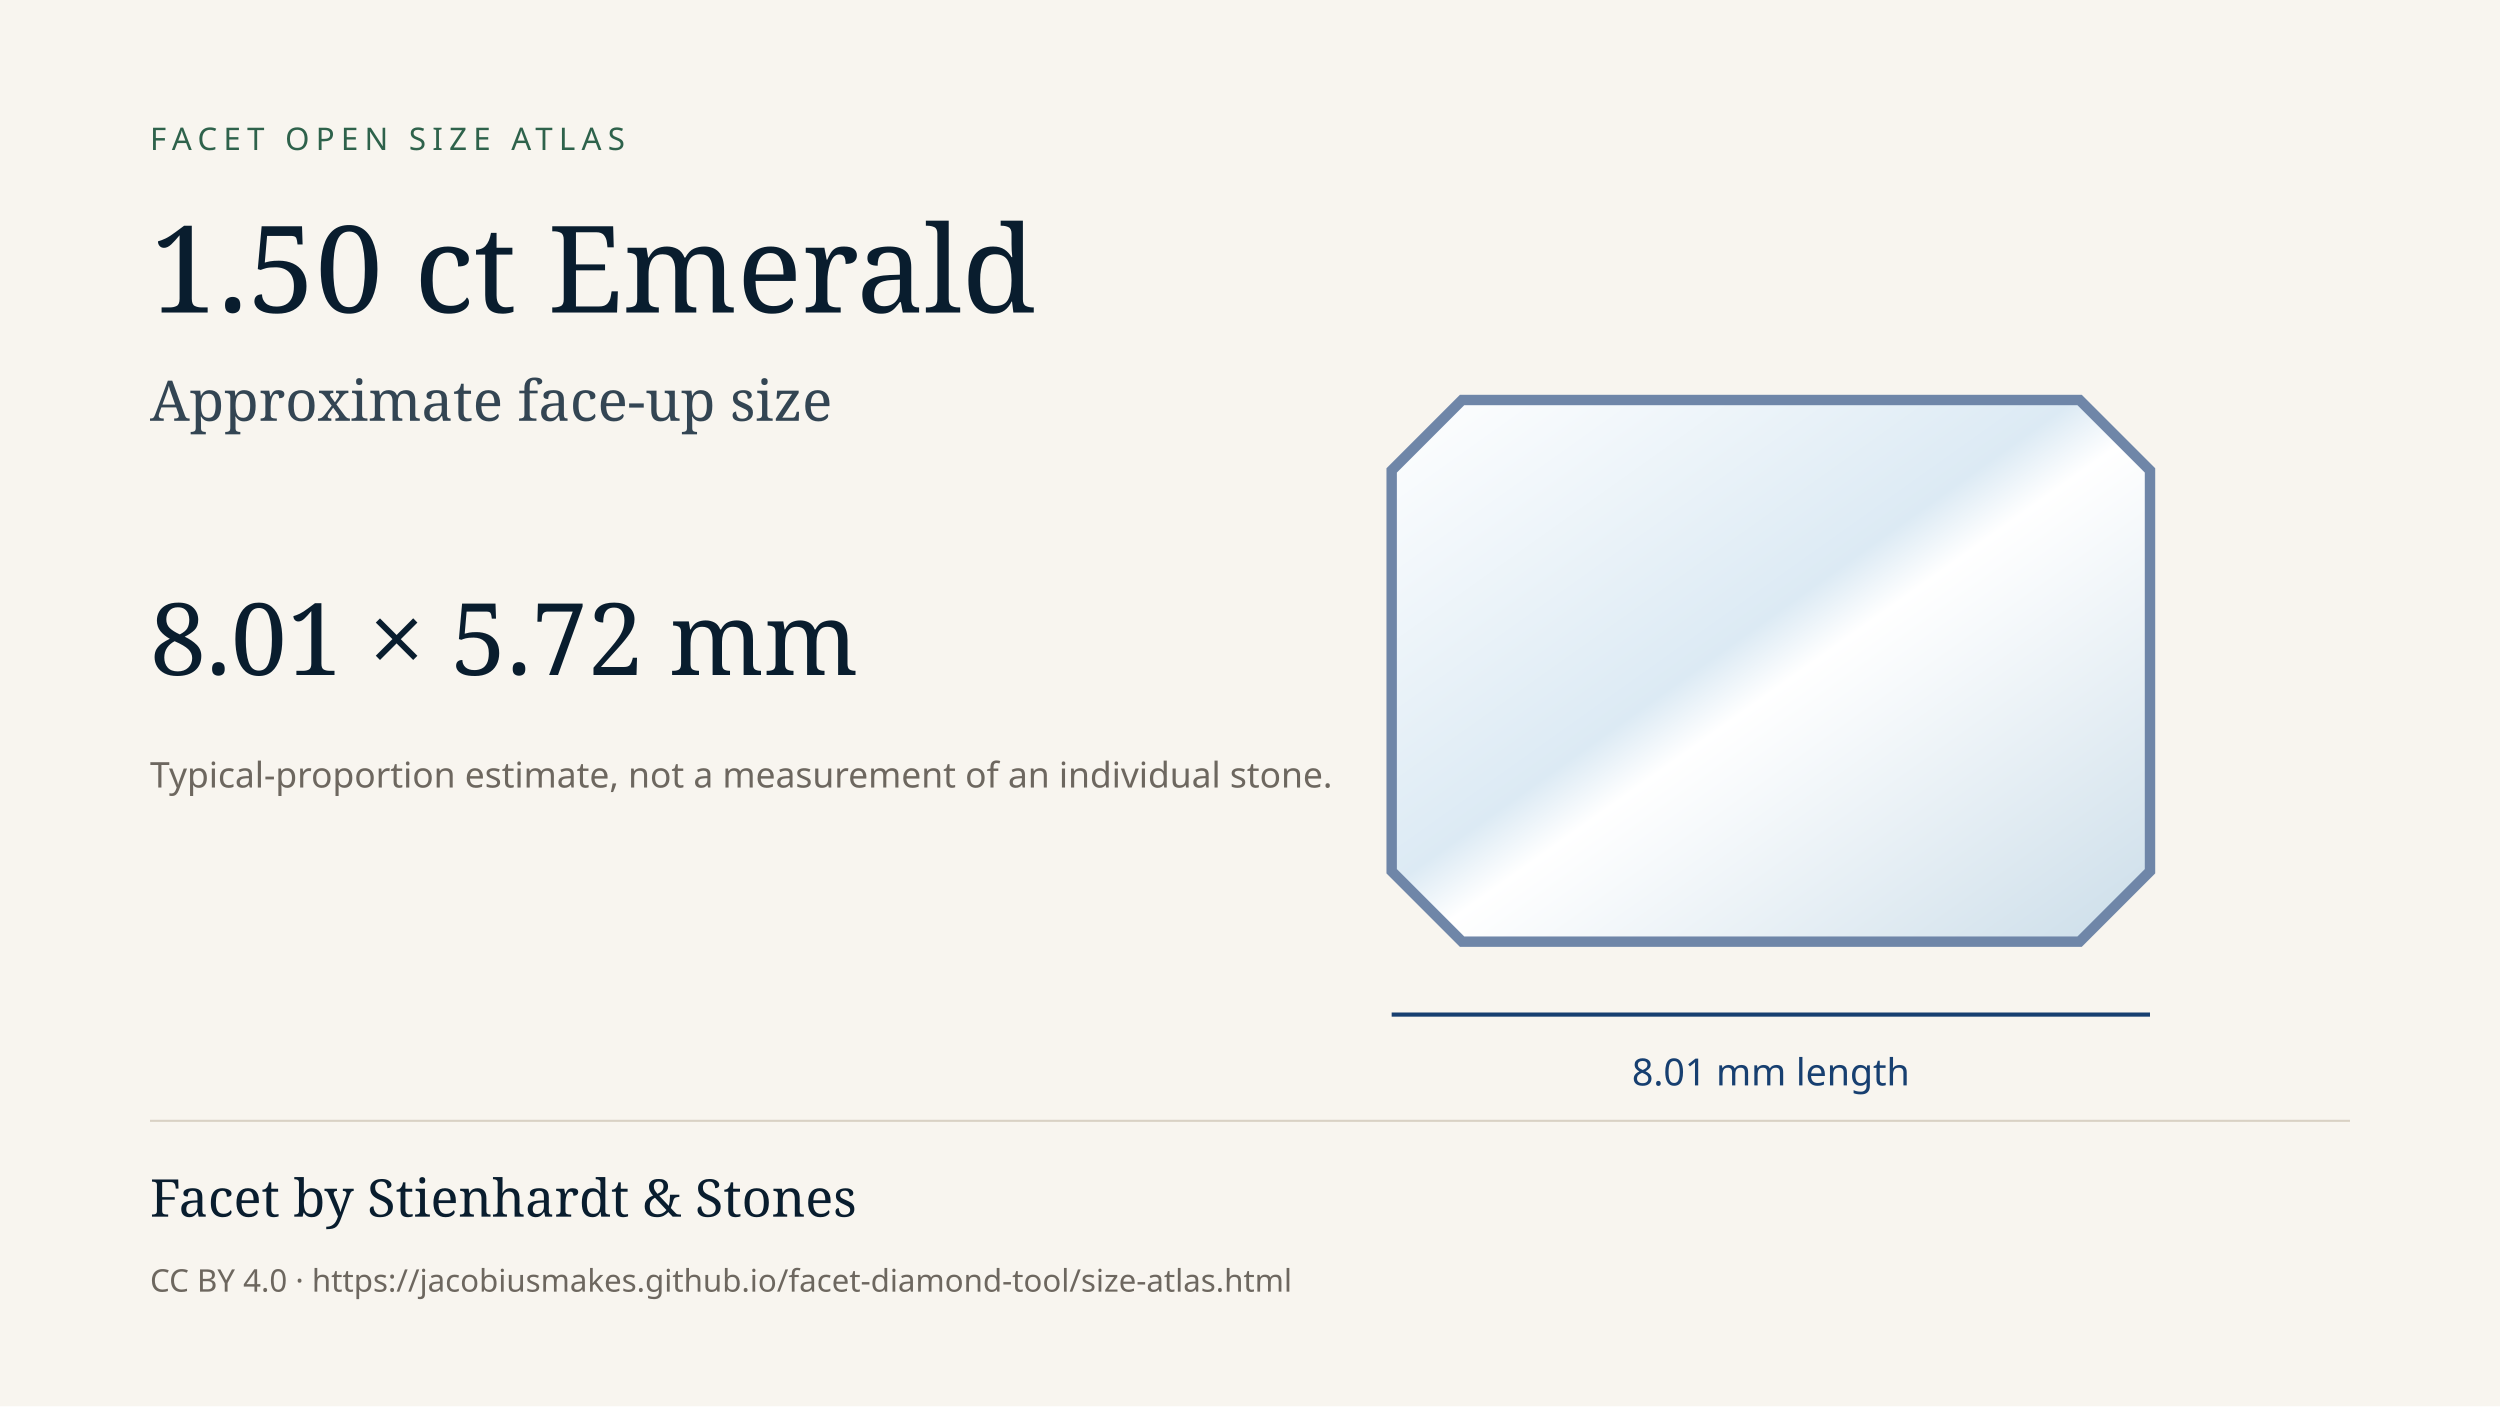
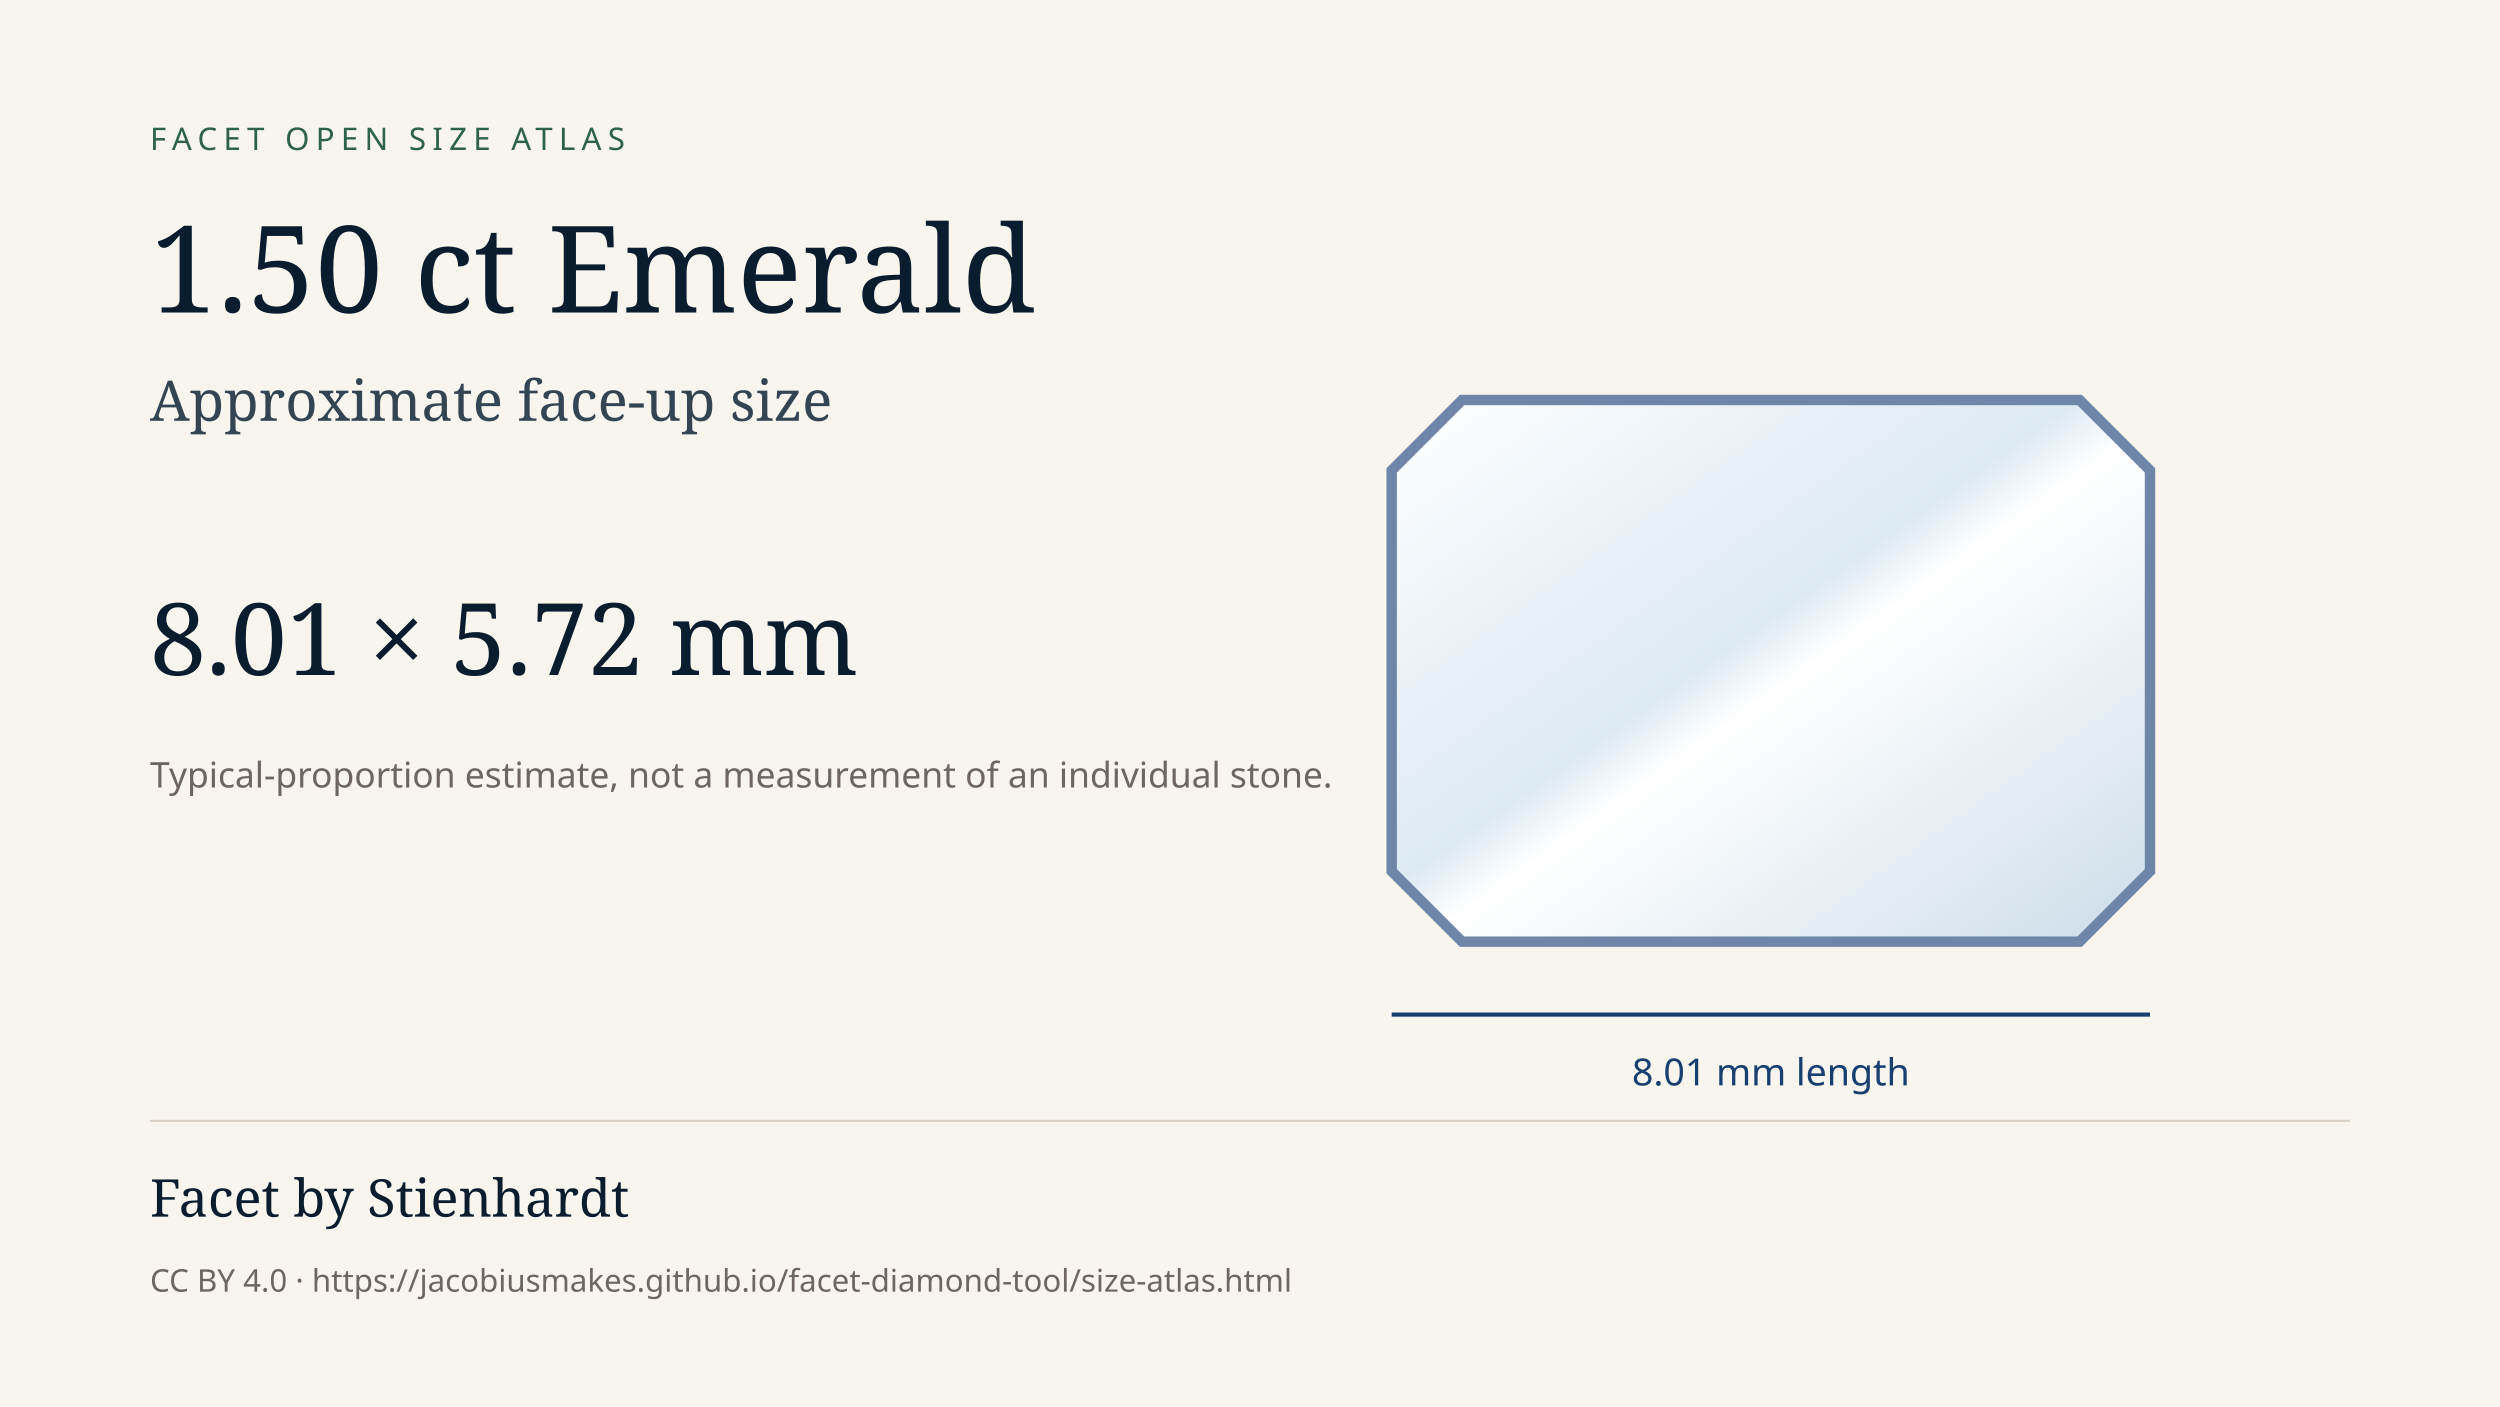
<svg xmlns="http://www.w3.org/2000/svg" width="1200" height="675" viewBox="0 0 1200 675" role="img" aria-labelledby="title description">
  <defs>
    <linearGradient id="paper" x1="0" y1="0" x2="1" y2="1">
      <stop stop-color="#fffdfa" />
      <stop offset="1" stop-color="#edf3f7" />
    </linearGradient>
    <linearGradient id="stone" x1="0" y1="0" x2="1" y2="1">
      <stop stop-color="#ffffff" />
      <stop offset="0.45" stop-color="#dceaf4" />
      <stop offset="0.52" stop-color="#ffffff" />
      <stop offset="1" stop-color="#cbdde9" />
    </linearGradient>
  </defs>
  <rect width="1200" height="675" fill="#f8f5ef" />
  <text x="72" y="72" fill="#2e624b" font-family="Verdana, sans-serif" font-size="15" letter-spacing="3">FACET OPEN SIZE ATLAS</text>
  <text x="72" y="150" fill="#091d2e" font-family="Georgia, serif" font-size="58">1.50 ct Emerald</text>
  <text x="72" y="202" fill="#334553" font-family="Georgia, serif" font-size="27">Approximate face-up size</text>
  <g fill="url(#stone)" stroke="#6f86a8" stroke-width="5">
    <polygon points="701.8,192.0 998.2,192.0 1032.0,225.8 1032.0,418.2 998.2,452.0 701.8,452.0 668.0,418.2 668.0,225.8" />
  </g>
  <line x1="668.0" y1="487.0" x2="1032.0" y2="487.0" stroke="#173f70" stroke-width="2" />
  <text x="850" y="521.0" fill="#173f70" text-anchor="middle" font-family="Verdana, sans-serif" font-size="18">8.01 mm length</text>
  <text x="72" y="324" fill="#091d2e" font-family="Georgia, serif" font-size="48">8.01 × 5.72 mm</text>
  <text x="72" y="378" fill="#6d675f" font-family="Verdana, sans-serif" font-size="17">Typical-proportion estimate, not a measurement of an individual stone.</text>
  <line x1="72" y1="538" x2="1128" y2="538" stroke="#d9d1c4" />
-   <text x="72" y="584" fill="#091d2e" font-family="Georgia, serif" font-size="25">Facet by Stienhardt &amp; Stones</text>
+   <text x="72" y="584" fill="#091d2e" font-family="Georgia, serif" font-size="25">Facet by Stienhardt</text>
  <text x="72" y="620" fill="#6d675f" font-family="Verdana, sans-serif" font-size="15">CC BY 4.0 · https://jacobiusmakes.github.io/facet-diamond-tool/size-atlas.html</text>
</svg>
